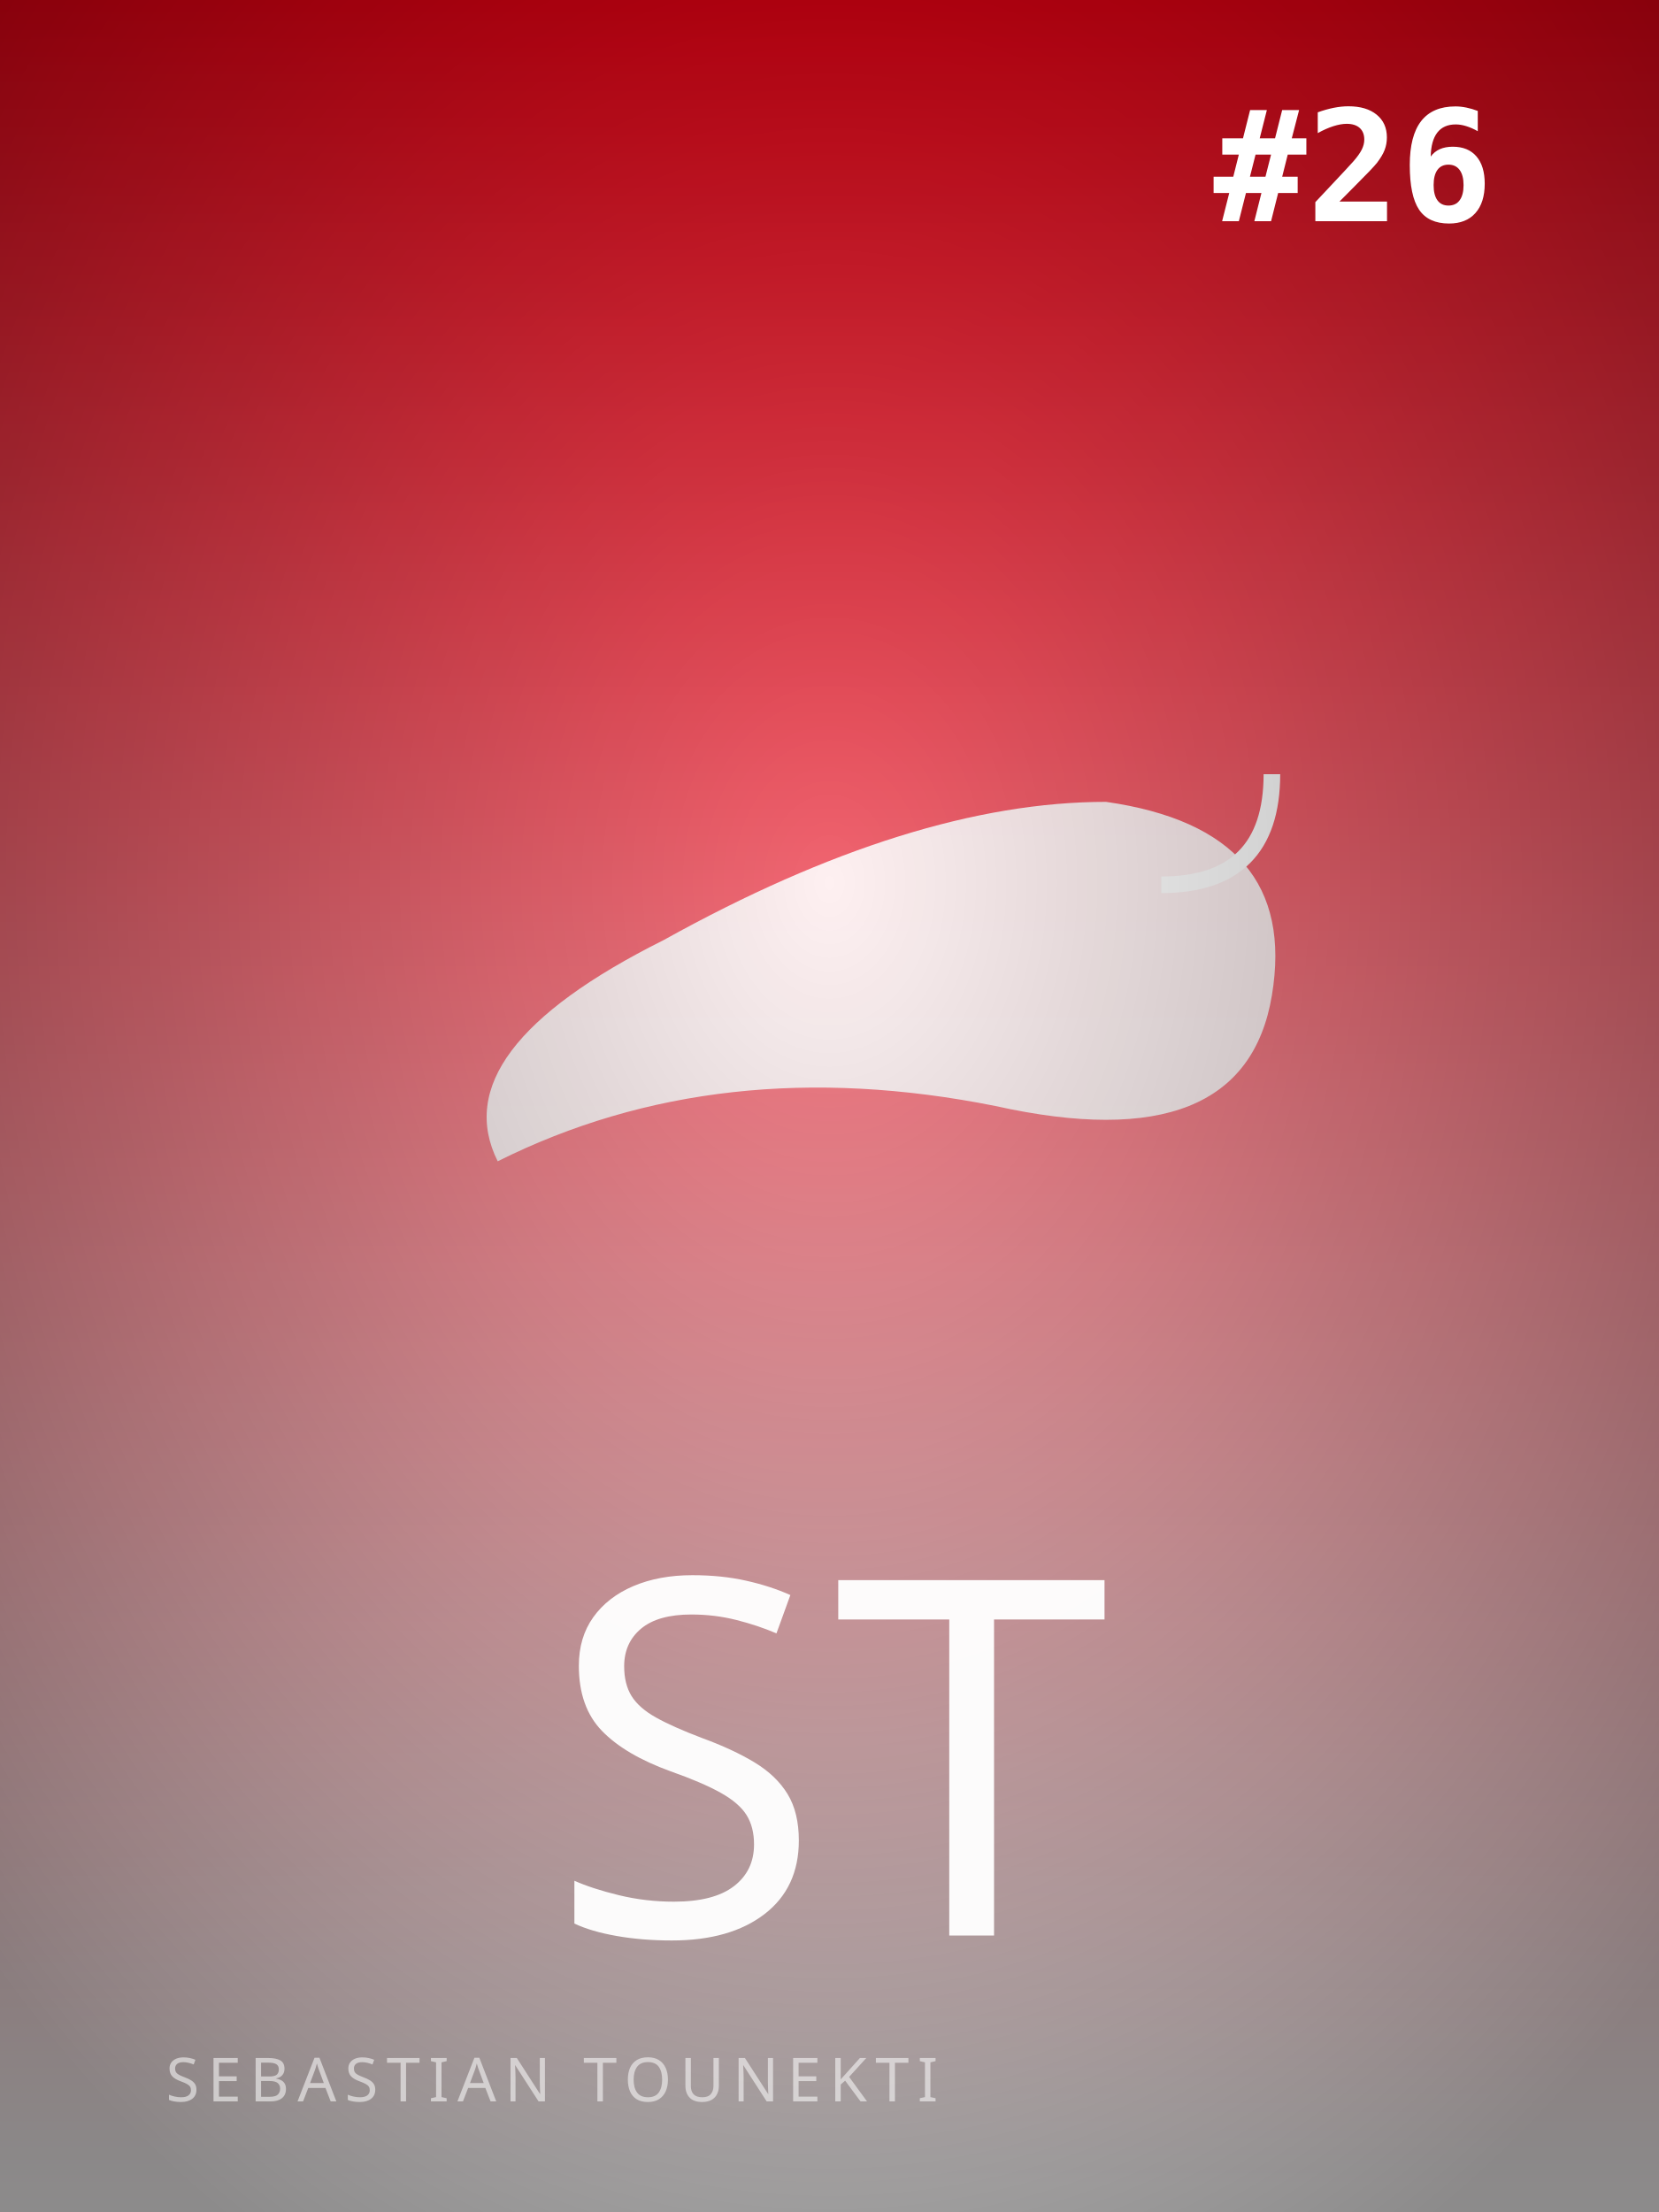
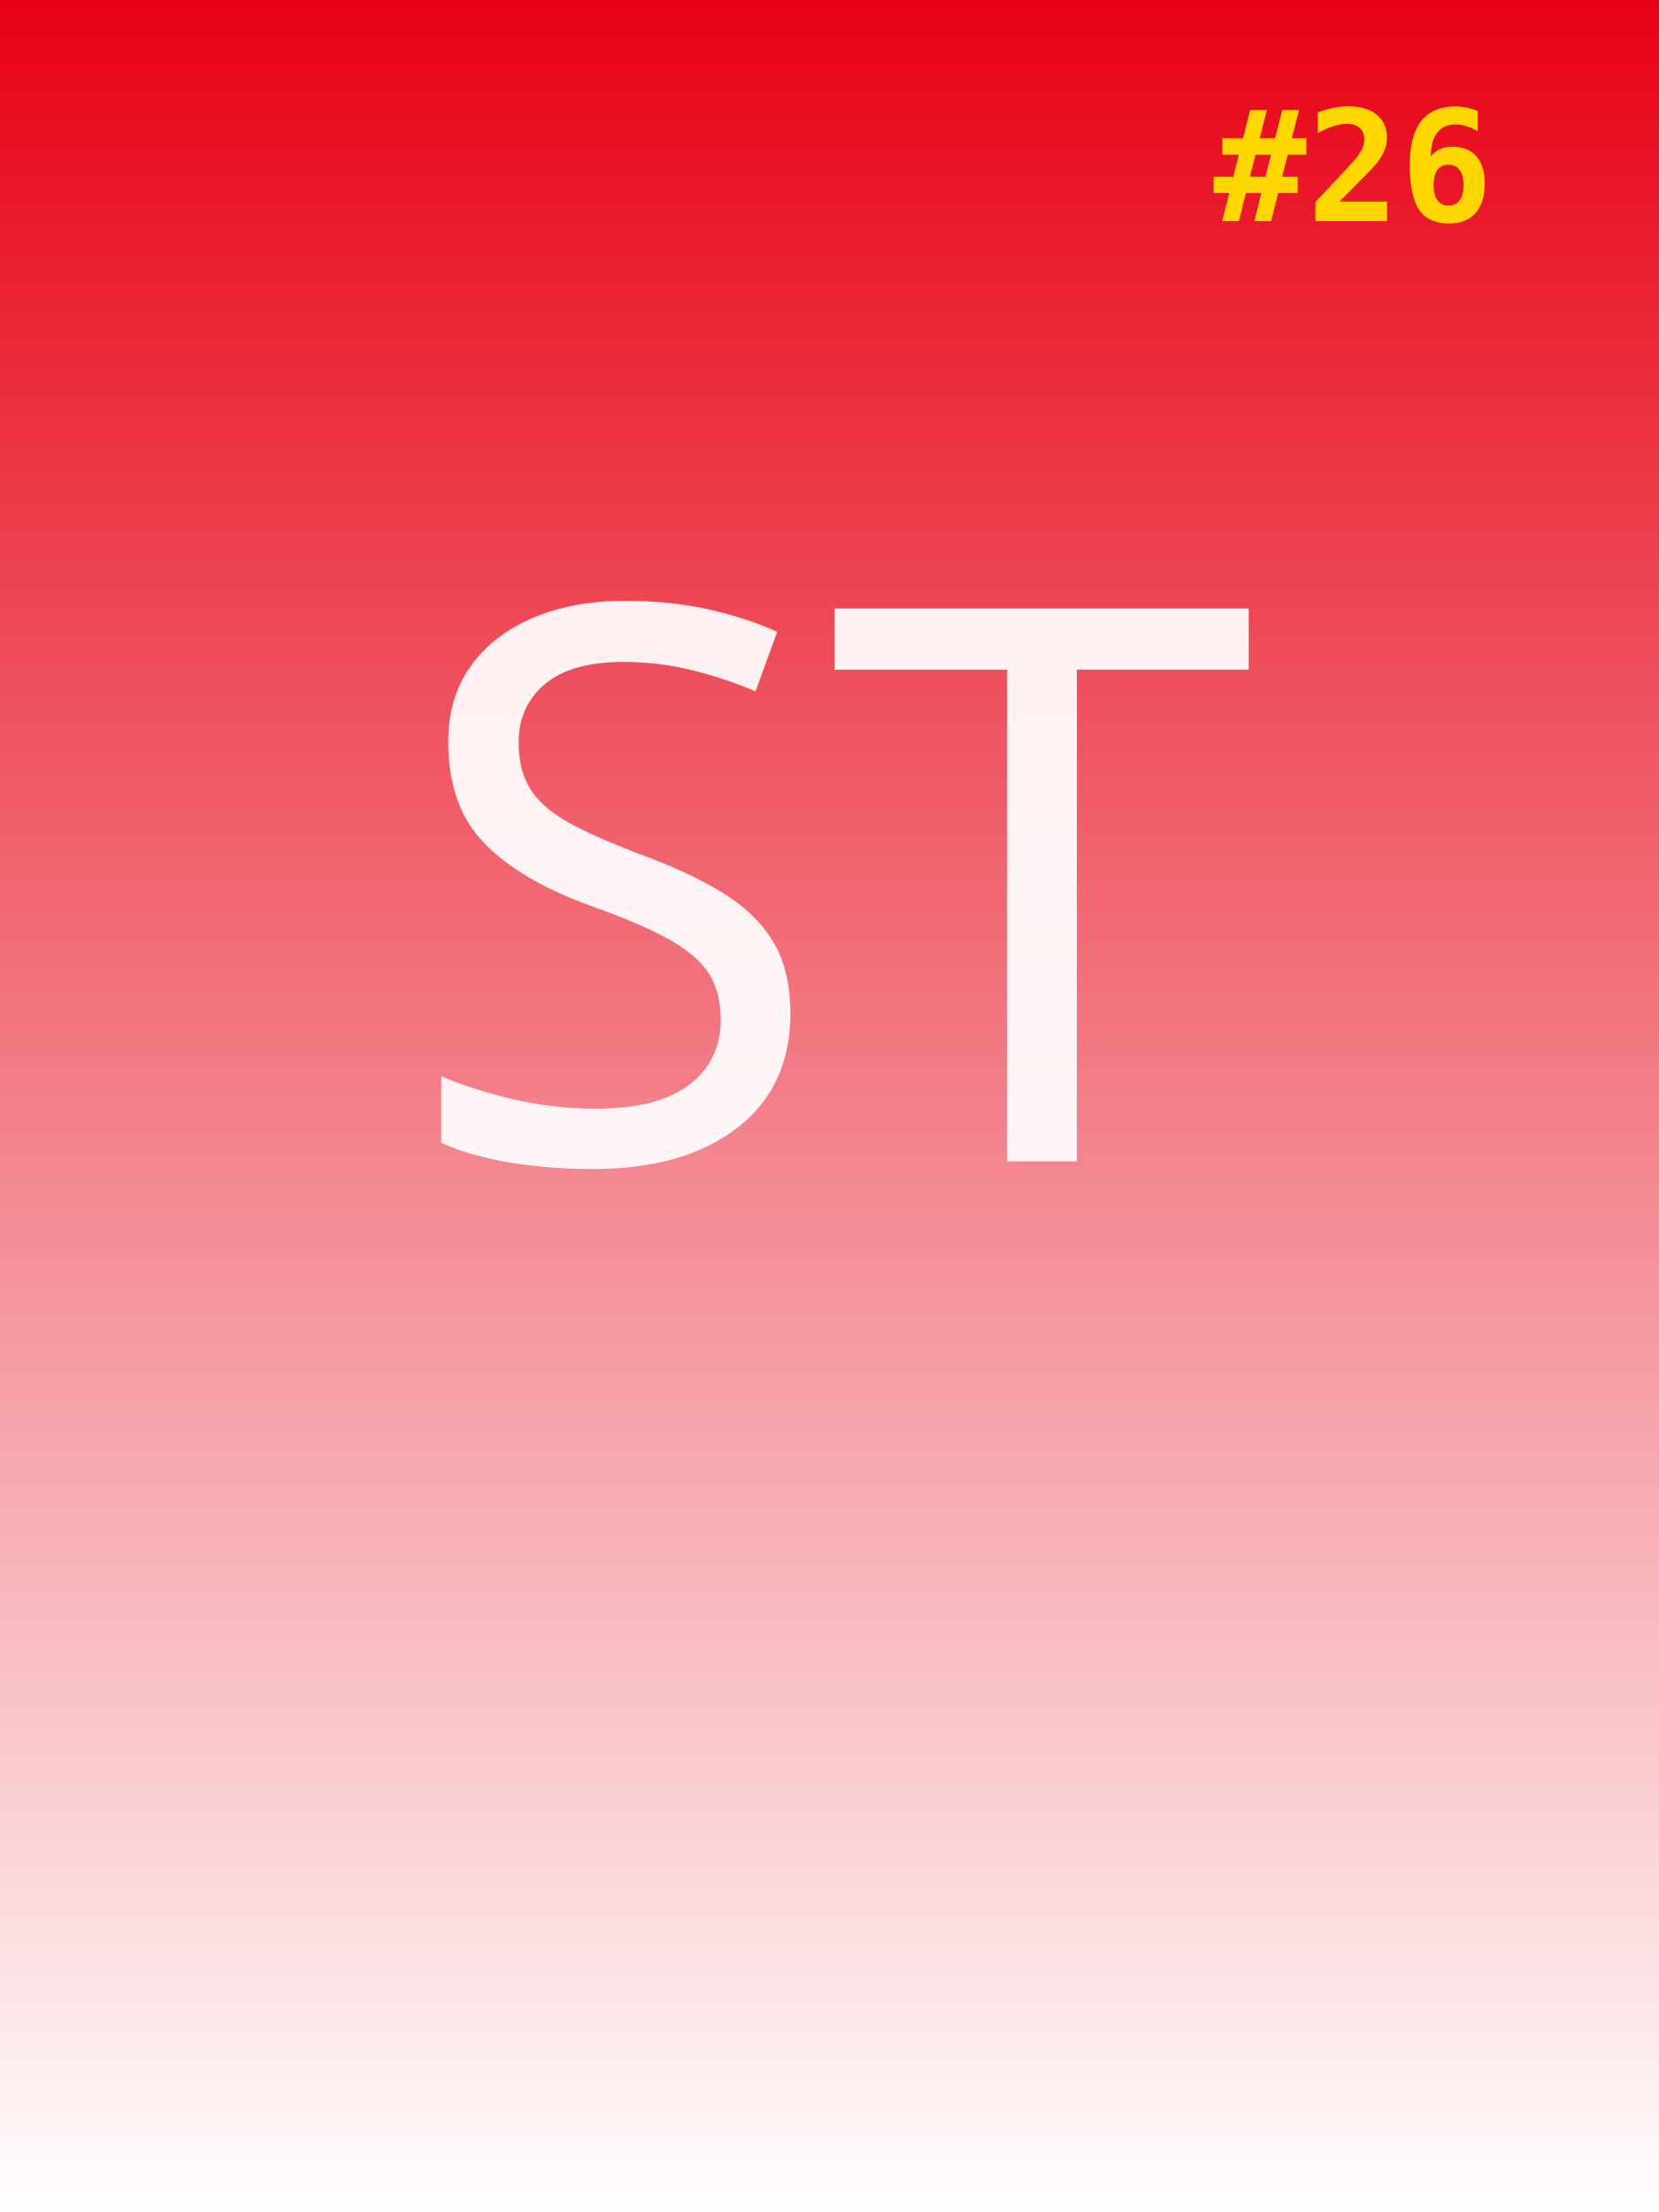
<svg xmlns="http://www.w3.org/2000/svg" viewBox="0 0 600 800" role="img" aria-labelledby="t">
  <defs>
-     <linearGradient id="bg" x1="0" y1="0" x2="0" y2="1">
+     <linearGradient id="g" x1="0" y1="0" x2="0" y2="1">
      <stop offset="0%" stop-color="#E70013" />
      <stop offset="100%" stop-color="#FFFFFF" />
    </linearGradient>
-     <radialGradient id="vignette" cx="0.5" cy="0.4" r="0.7">
-       <stop offset="0%" stop-color="transparent" />
-       <stop offset="100%" stop-color="rgba(0,0,0,0.45)" />
-     </radialGradient>
  </defs>
-   <rect width="600" height="800" fill="url(#bg)" />
-   <path d="M180 420 Q260 380 360 400 Q450 420 460 360 Q470 300 400 290 Q330 290 240 340 Q160 380 180 420 Z" fill="#FFFFFF" opacity="0.9" />
-   <path d="M420 320 Q460 320 460 280" fill="none" stroke="#fff" stroke-width="6" />
-   <rect width="600" height="800" fill="url(#vignette)" />
-   <text x="300" y="700" text-anchor="middle" font-family="Anton, Impact, sans-serif" font-size="180" fill="#fff" opacity="0.96" letter-spacing="4">ST</text>
-   <text x="540" y="80" text-anchor="end" font-family="JetBrains Mono, monospace" font-size="56" fill="#FFFFFF" font-weight="700">#26</text>
-   <text x="60" y="760" font-family="Anton, Impact, sans-serif" font-size="22" fill="#fff" opacity="0.55" letter-spacing="3">SEBASTIAN TOUNEKTI</text>
+   <rect width="600" height="800" fill="url(#g)" />
+   <text x="300" y="420" text-anchor="middle" font-family="Anton, Impact, sans-serif" font-size="280" fill="#fff" opacity="0.92">ST</text>
+   <text x="540" y="80" text-anchor="end" font-family="JetBrains Mono, monospace" font-size="56" fill="#FFD700" font-weight="700">#26</text>
</svg>
